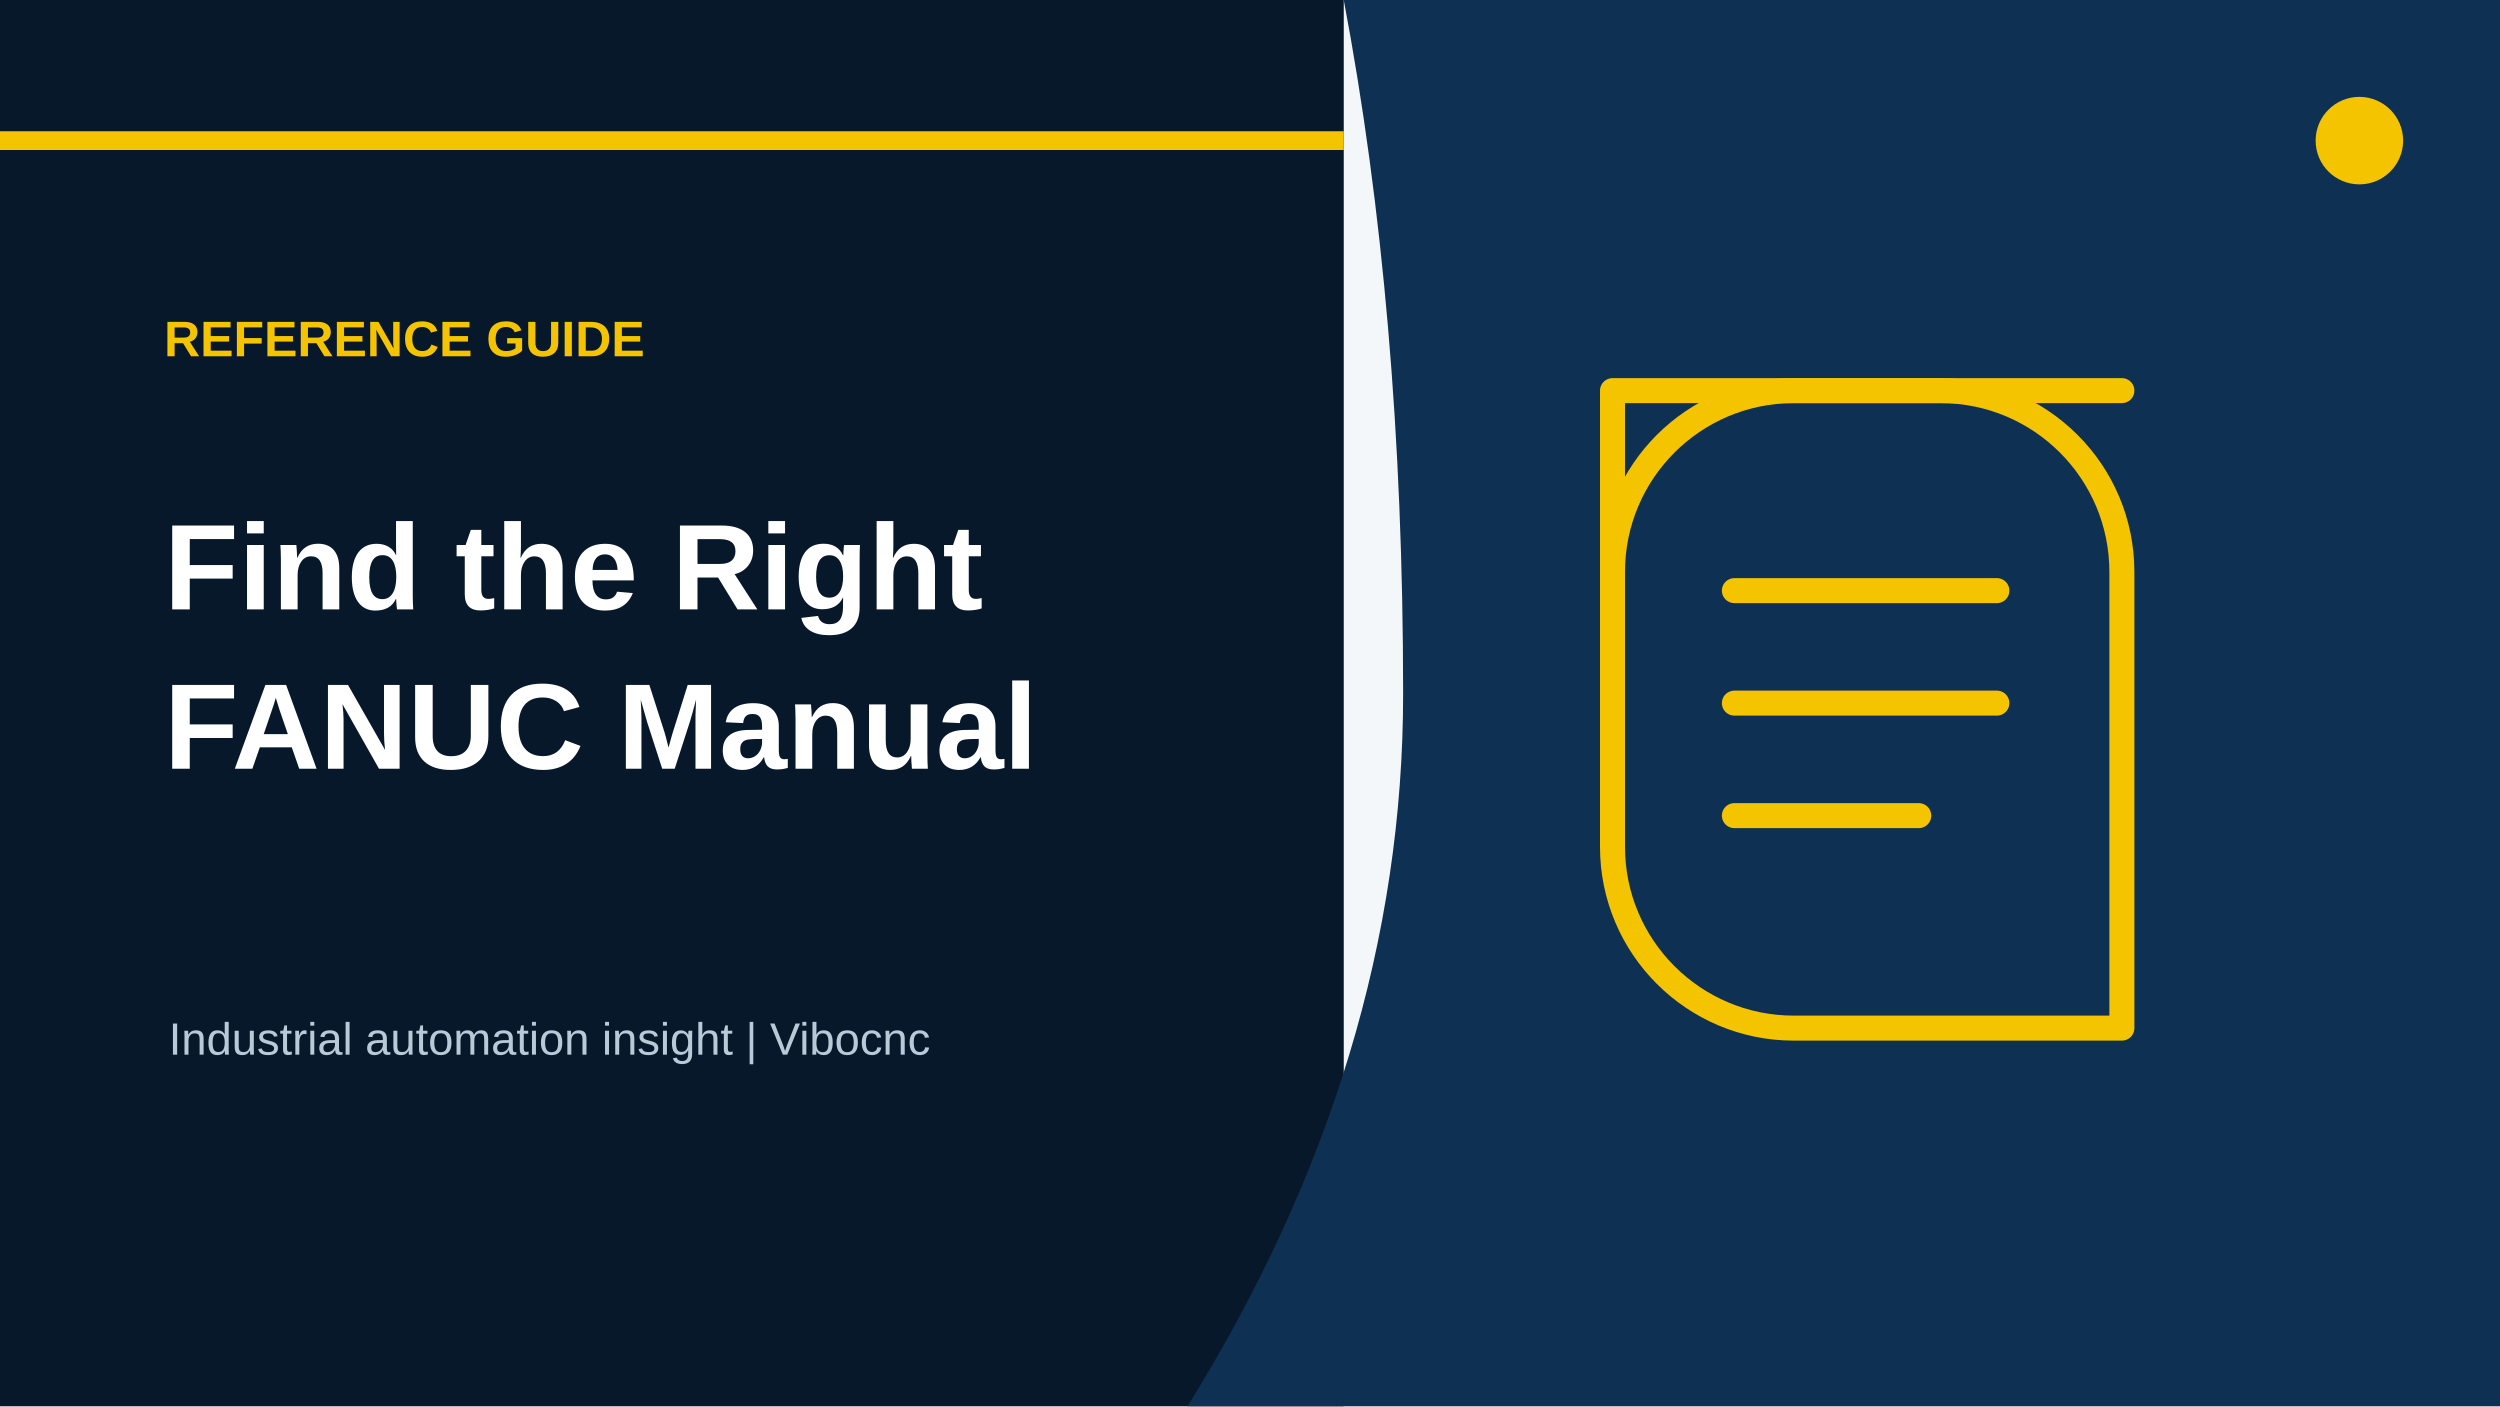
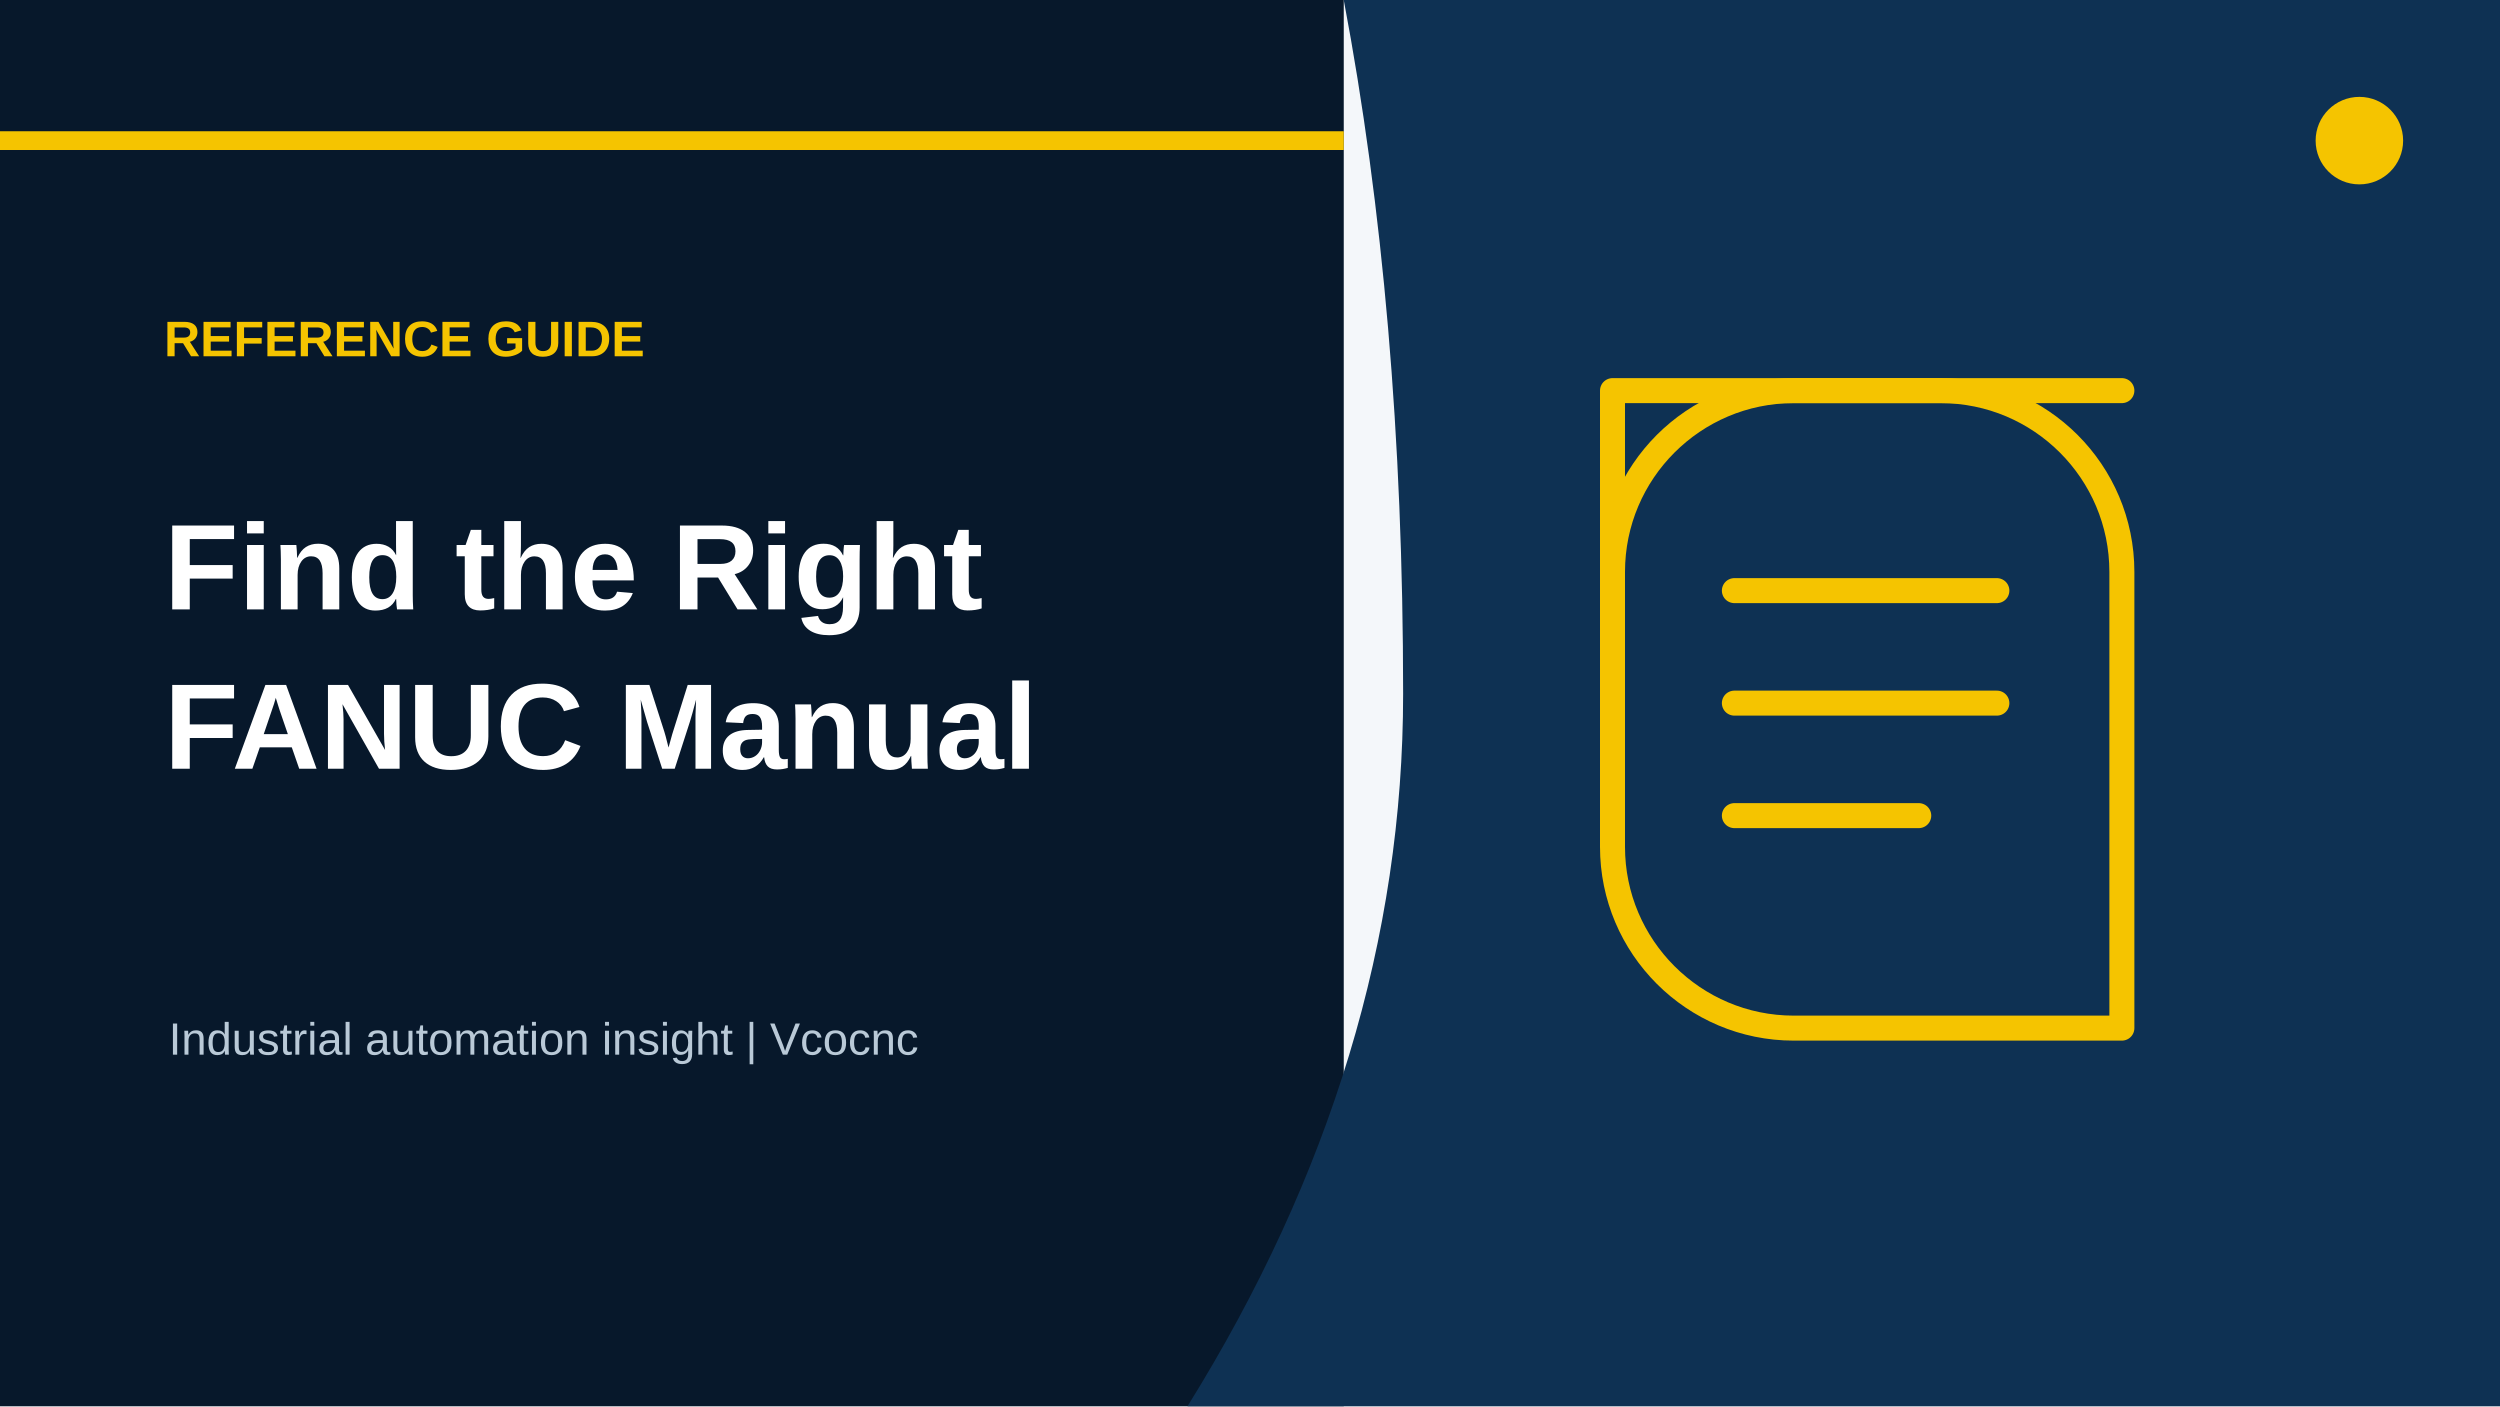
<svg xmlns="http://www.w3.org/2000/svg" width="1600" height="900" viewBox="0 0 1600 900" role="img" aria-labelledby="title description">
  <rect width="1600" height="900" fill="#f4f7fa" />
  <rect x="0" y="0" width="860" height="900" fill="#07182b" />
  <path d="M860 0h740v900H760c92-148 138-300 138-456C898 280 885 132 860 0z" fill="#0e3153" />
  <path d="M0 90h860" stroke="#f5c400" stroke-width="12" />
  <text x="105" y="228" fill="#f5c400" font-family="Arial, Helvetica, sans-serif" font-size="32" font-weight="700">REFERENCE GUIDE</text>
  <text x="105" y="390" fill="#ffffff" font-family="Arial, Helvetica, sans-serif" font-size="78" font-weight="700">Find the Right</text>
  <text x="105" y="492" fill="#ffffff" font-family="Arial, Helvetica, sans-serif" font-size="78" font-weight="700">FANUC Manual</text>
-   <text x="108" y="675" fill="#b9c9d7" font-family="Arial, Helvetica, sans-serif" font-size="29">Industrial automation insight | Vibocnc</text>
+   <text x="108" y="675" fill="#b9c9d7" font-family="Arial, Helvetica, sans-serif" font-size="29">Industrial automation insight | Vcocnc</text>
  <g fill="none" stroke="#f5c400" stroke-width="16" stroke-linecap="round" stroke-linejoin="round">
    <path d="M1032 250h210c64 0 116 52 116 116v292H1148c-64 0-116-52-116-116z" />
    <path d="M1358 250h-210c-64 0-116 52-116 116M1110 378h168M1110 450h168M1110 522h118" />
  </g>
  <circle cx="1510" cy="90" r="28" fill="#f5c400" />
</svg>
